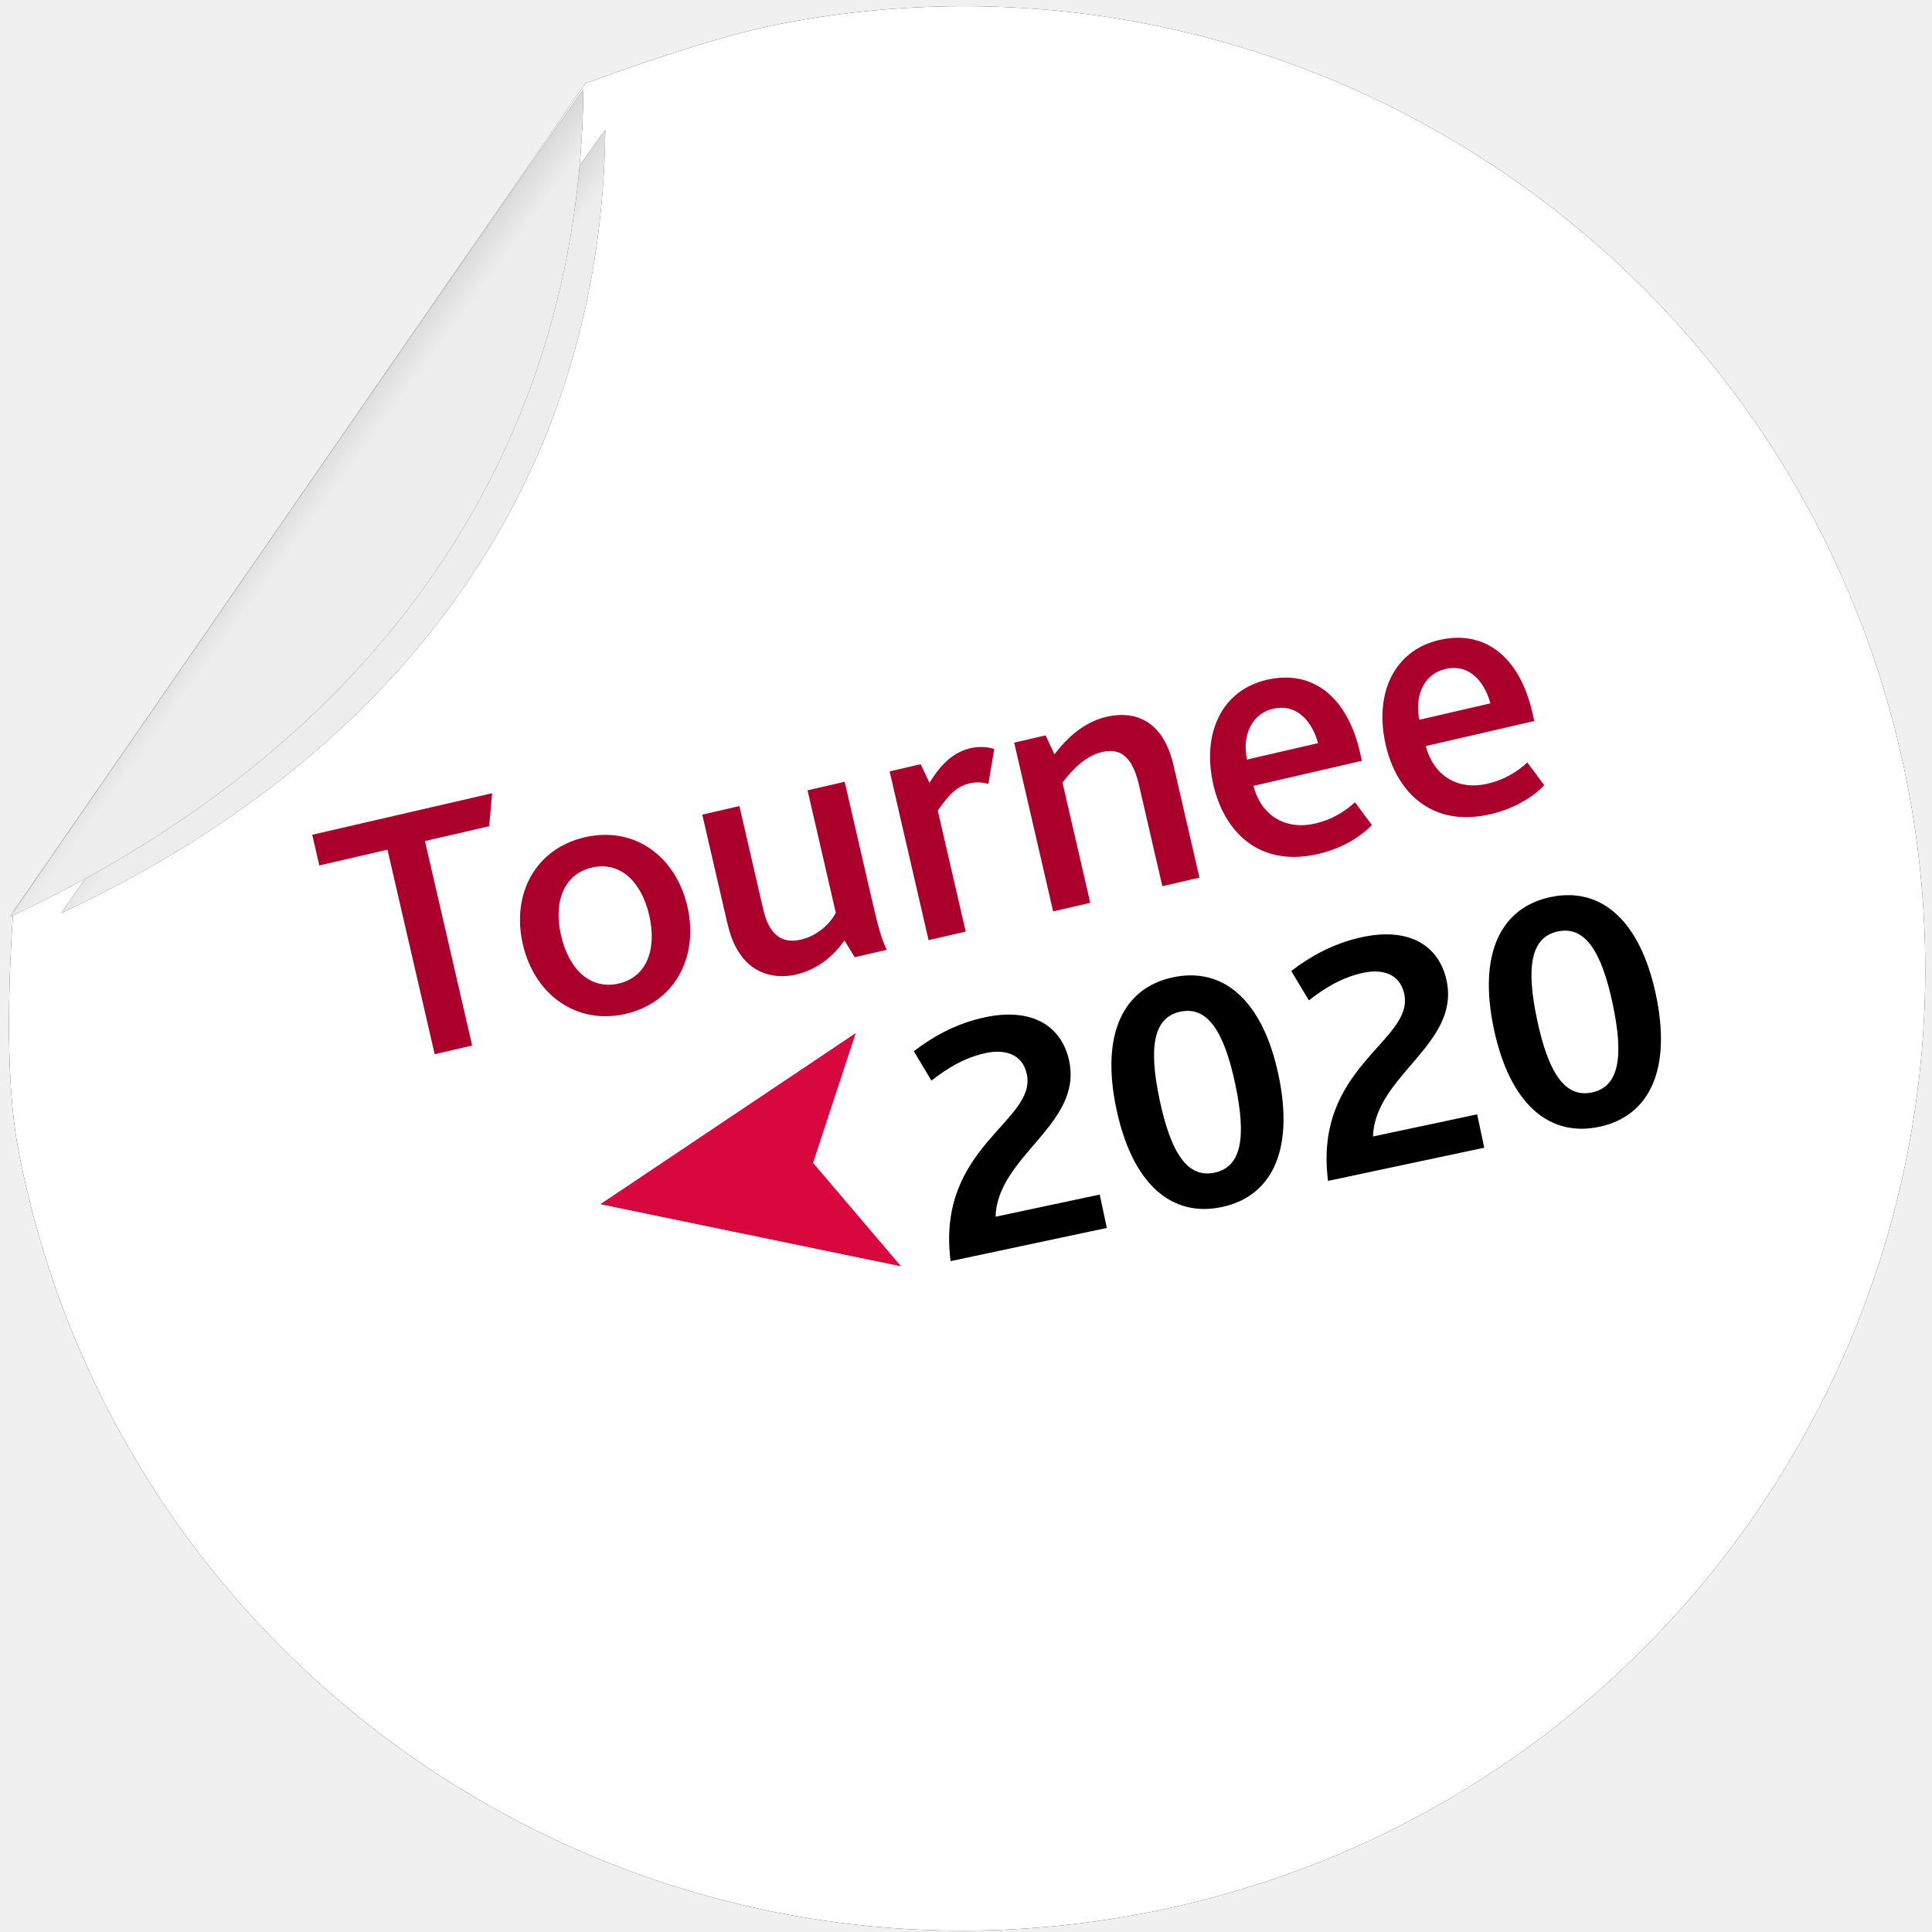
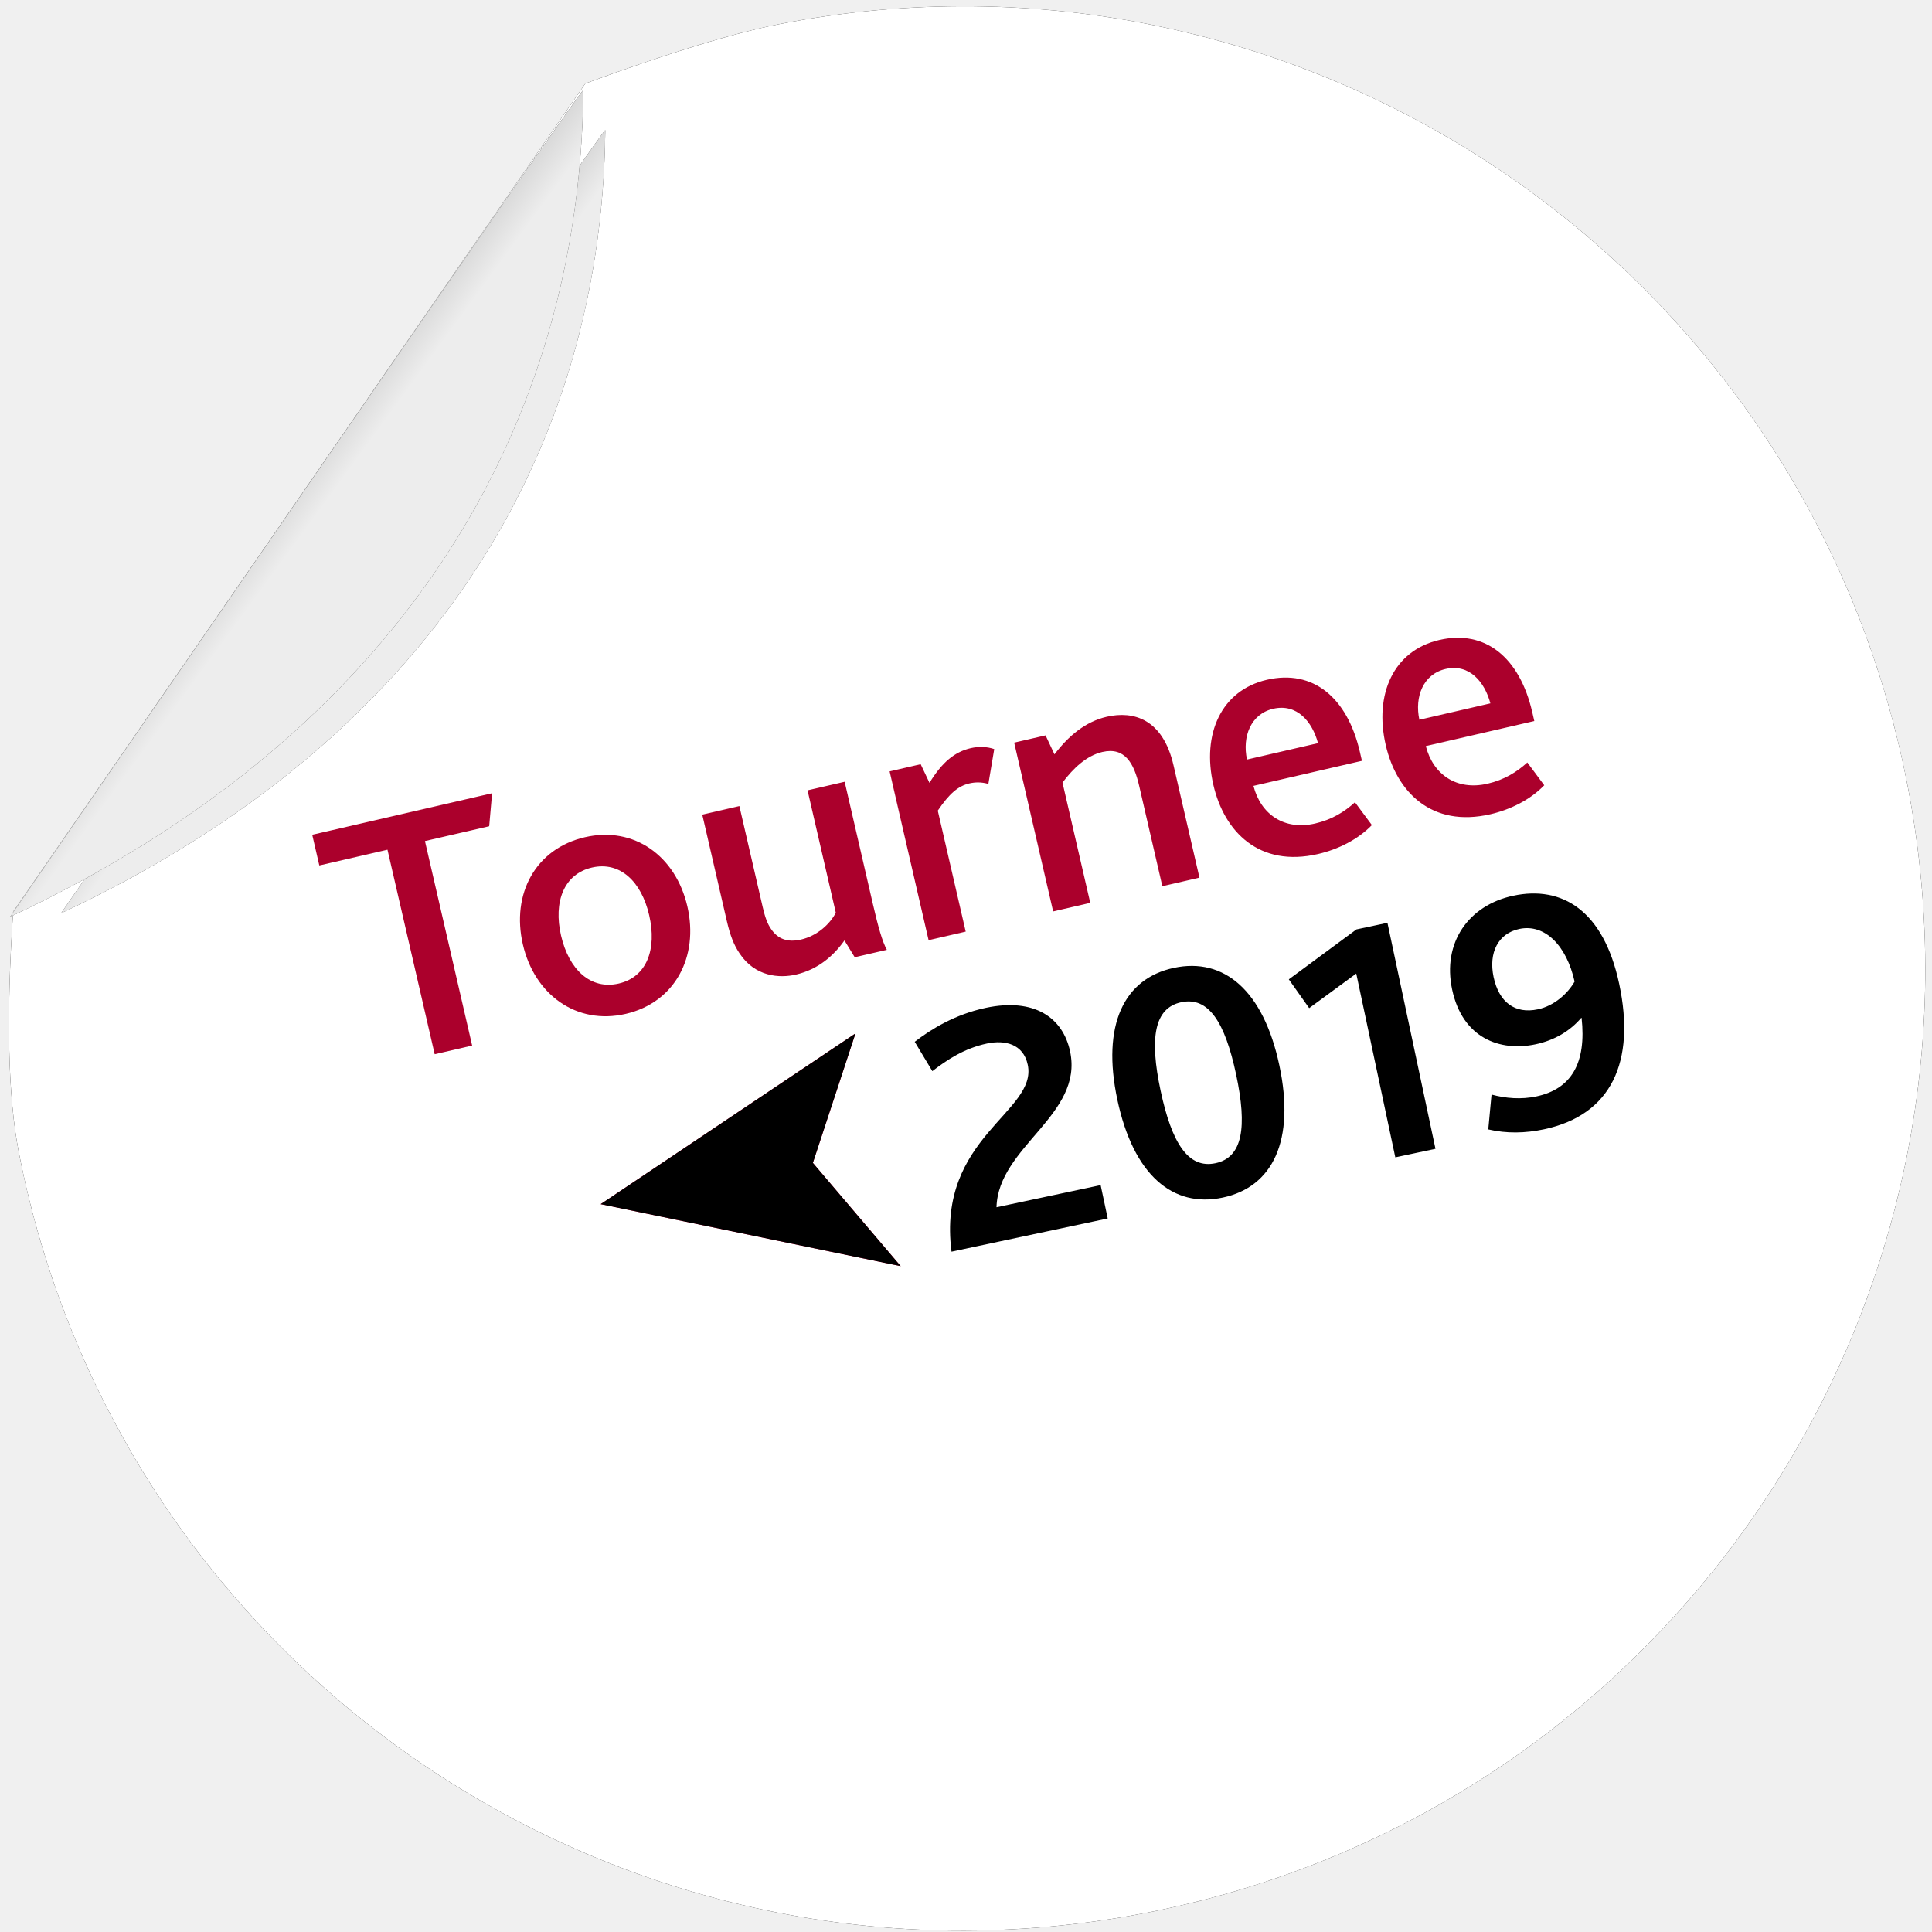
<svg xmlns="http://www.w3.org/2000/svg" width="211px" height="211px" viewBox="0 0 211 211" version="1.1">
  <defs>
    <linearGradient x1="54.455%" y1="50%" x2="32.77%" y2="28.546%" id="linearGradient-1">
      <stop stop-color="#FFFFFF" stop-opacity="0.5" offset="0%" />
      <stop stop-color="#000000" stop-opacity="0.5" offset="100%" />
    </linearGradient>
    <linearGradient x1="54.455%" y1="50%" x2="32.77%" y2="27.37%" id="linearGradient-2">
      <stop stop-color="#FFFFFF" stop-opacity="0.5" offset="0%" />
      <stop stop-color="#000000" stop-opacity="0.5" offset="100%" />
    </linearGradient>
    <linearGradient x1="54.455%" y1="50%" x2="32.77%" y2="28.488%" id="linearGradient-3">
      <stop stop-color="#FFFFFF" stop-opacity="0.5" offset="0%" />
      <stop stop-color="#000000" stop-opacity="0.5" offset="100%" />
    </linearGradient>
    <linearGradient x1="54.455%" y1="50%" x2="32.77%" y2="27.37%" id="linearGradient-4">
      <stop stop-color="#FFFFFF" stop-opacity="0.5" offset="0%" />
      <stop stop-color="#000000" stop-opacity="0.5" offset="100%" />
    </linearGradient>
  </defs>
-   <g id="image-upload" stroke="none" stroke-width="1" fill="none" fill-rule="evenodd">
-     <g id="badge_tour" transform="translate(-18, -18)" fill-rule="nonzero">
-       <g id="Group" transform="translate(123.692, 124.1074) rotate(-11) translate(-123.692, -124.1074) translate(18.19202, 18.60737)">
+   <g id="Page-1" stroke="none" stroke-width="1" fill="none" fill-rule="evenodd">
+     <g id="badge_tour" transform="translate(-18, -18)">
+       <g transform="translate(123.692, 124.1074) rotate(-11) translate(-123.692, -124.1074) translate(18.19202, 18.60737)">
        <g id="Group-7" transform="translate(-0, 0)">
          <g id="Oval-4">
-             <g id="path-1-link" fill="#000000">
+             <g id="path-1-link" fill="#000000" fill-rule="nonzero">
              <path d="M105.065,210.13 C163.091,210.13 210.13,163.091 210.13,105.065 C210.13,47.039 163.091,0 105.065,0 C100.022,0 92.671,0.773 83.011,2.319 L4.405,79.189 C1.468,90.286 0,98.912 0,105.065 C0,163.091 47.039,210.13 105.065,210.13 Z" id="path-1" />
            </g>
            <g id="path-1-link" fill="#FFFFFF">
              <path d="M105.065,210.13 C163.091,210.13 210.13,163.091 210.13,105.065 C210.13,47.039 163.091,0 105.065,0 C100.022,0 92.671,0.773 83.011,2.319 L4.405,79.189 C1.468,90.286 0,98.912 0,105.065 C0,163.091 47.039,210.13 105.065,210.13 Z" id="path-1" />
            </g>
          </g>
          <g id="Oval-4-Copy" transform="translate(9, 7)">
-             <g id="path-4-link" fill="#000000">
+             <g id="path-4-link" fill="#000000" fill-rule="nonzero">
              <path d="M0.529,73.343 C41.588,63.055 67.687,37.174 75.173,0.748 C75.283,0.213 0.529,73.343 0.529,73.343 Z" id="path-4" />
            </g>
            <g id="path-4-link" fill="#DBDBDB">
              <path d="M0.529,73.343 C41.588,63.055 67.687,37.174 75.173,0.748 C75.283,0.213 0.529,73.343 0.529,73.343 Z" id="path-4" />
            </g>
            <g id="path-4-link" fill="url(#linearGradient-2)">
              <path d="M0.529,73.343 C41.588,63.055 67.687,37.174 75.173,0.748 C75.283,0.213 0.529,73.343 0.529,73.343 Z" id="path-4" />
            </g>
          </g>
          <g id="Oval-4-Copy-2" transform="translate(3, 2)">
-             <g id="path-6-link" fill="#000000">
+             <g id="path-6-link" fill="#000000" fill-rule="nonzero">
              <path d="M0.984,77.67 C44.259,66.803 71.768,39.466 79.658,0.991 C79.774,0.425 0.984,77.67 0.984,77.67 Z" id="path-6" />
            </g>
            <g id="path-6-link" fill="#DBDBDB">
              <path d="M0.984,77.67 C44.259,66.803 71.768,39.466 79.658,0.991 C79.774,0.425 0.984,77.67 0.984,77.67 Z" id="path-6" />
            </g>
            <g id="path-6-link" fill="url(#linearGradient-4)">
              <path d="M0.984,77.67 C44.259,66.803 71.768,39.466 79.658,0.991 C79.774,0.425 0.984,77.67 0.984,77.67 Z" id="path-6" />
            </g>
          </g>
        </g>
-         <path d="M114.845,135.479 L114.845,131.755 L103.217,131.755 C104.775,125.295 114.617,123.889 114.617,116.783 C114.617,112.983 111.995,110.209 106.599,110.209 C103.179,110.209 100.291,111.235 98.239,112.223 L99.455,115.757 C101.279,114.883 103.369,114.047 105.915,114.047 C107.929,114.047 109.791,114.921 109.791,117.239 C109.791,122.521 98.429,122.901 97.403,135.479 L114.845,135.479 Z M127.613,135.859 C133.199,135.859 136.657,131.413 136.657,123.015 C136.657,114.655 133.199,110.209 127.613,110.209 C122.027,110.209 118.569,114.655 118.569,123.015 C118.569,131.413 122.027,135.859 127.613,135.859 Z M127.613,132.021 C124.573,132.021 123.395,128.905 123.395,123.015 C123.395,117.163 124.573,114.047 127.613,114.047 C130.653,114.047 131.831,117.163 131.831,123.015 C131.831,128.905 130.653,132.021 127.613,132.021 Z M156.987,135.479 L156.987,131.755 L145.359,131.755 C146.917,125.295 156.759,123.889 156.759,116.783 C156.759,112.983 154.137,110.209 148.741,110.209 C145.321,110.209 142.433,111.235 140.381,112.223 L141.597,115.757 C143.421,114.883 145.511,114.047 148.057,114.047 C150.071,114.047 151.933,114.921 151.933,117.239 C151.933,122.521 140.571,122.901 139.545,135.479 L156.987,135.479 Z M169.755,135.859 C175.341,135.859 178.799,131.413 178.799,123.015 C178.799,114.655 175.341,110.209 169.755,110.209 C164.169,110.209 160.711,114.655 160.711,123.015 C160.711,131.413 164.169,135.859 169.755,135.859 Z M169.755,132.021 C166.715,132.021 165.537,128.905 165.537,123.015 C165.537,117.163 166.715,114.047 169.755,114.047 C172.795,114.047 173.973,117.163 173.973,123.015 C173.973,128.905 172.795,132.021 169.755,132.021 Z" id="2020" fill="#000000" transform="translate(138.1009, 123.0337) rotate(-1) translate(-138.1009, -123.0337) " />
-         <path d="M46.14,101.209 L46.14,78.289 L38.5,78.289 L38.5,74.849 L58.66,74.849 L57.54,78.289 L50.34,78.289 L50.34,101.209 L46.14,101.209 Z M67.46,101.609 C61.94,101.609 58.22,97.329 58.22,91.689 C58.22,86.049 61.9,81.809 67.46,81.809 C72.98,81.809 76.66,86.049 76.66,91.689 C76.66,97.329 72.98,101.609 67.46,101.609 Z M67.46,98.209 C70.62,98.209 72.38,95.489 72.38,91.689 C72.38,87.929 70.62,85.209 67.46,85.209 C64.3,85.209 62.5,87.929 62.5,91.689 C62.5,95.489 64.3,98.209 67.46,98.209 Z M86.54,101.609 C84.7,101.609 82.14,100.849 81.06,97.969 C80.66,96.929 80.5,95.849 80.5,94.169 L80.5,82.289 L84.66,82.289 L84.66,93.609 C84.66,94.689 84.74,95.489 85.02,96.169 C85.5,97.409 86.46,98.009 87.94,98.009 C89.74,98.009 91.38,97.089 92.3,96.009 L92.3,82.289 L96.46,82.289 L96.46,95.969 C96.46,98.569 96.54,100.209 96.82,101.209 L93.22,101.209 L92.54,99.169 C91.02,100.529 89.02,101.609 86.54,101.609 Z M101.5,101.209 L101.5,82.289 L104.98,82.289 L105.46,84.489 C107.3,82.609 108.9,81.809 110.7,81.809 C111.58,81.809 112.5,82.049 113.18,82.489 L111.7,86.049 C110.98,85.649 110.3,85.529 109.7,85.529 C108.42,85.529 107.3,86.129 105.66,87.649 L105.66,101.209 L101.5,101.209 Z M115.46,101.209 L115.46,82.289 L118.98,82.289 L119.46,84.529 C121.42,82.889 123.58,81.809 125.94,81.809 C128.94,81.809 131.86,83.409 131.86,88.609 L131.86,101.209 L127.7,101.209 L127.7,89.929 C127.7,87.449 127.14,85.449 124.62,85.449 C122.86,85.449 121.14,86.449 119.62,87.729 L119.62,101.209 L115.46,101.209 Z M145.06,101.609 C138.46,101.609 135.62,96.929 135.62,91.689 C135.62,85.969 138.78,81.809 143.9,81.809 C149.06,81.809 152.02,85.649 152.02,91.769 L152.02,92.769 L139.86,92.769 C139.94,96.009 142.06,98.289 145.5,98.289 C147.38,98.289 148.9,97.769 150.26,97.009 L151.5,99.849 C149.66,101.049 147.3,101.609 145.06,101.609 Z M139.82,89.809 L147.78,89.809 C147.7,87.409 146.54,85.049 143.86,85.049 C141.34,85.049 139.86,87.249 139.82,89.809 Z M164.38,101.609 C157.78,101.609 154.94,96.929 154.94,91.689 C154.94,85.969 158.1,81.809 163.22,81.809 C168.38,81.809 171.34,85.649 171.34,91.769 L171.34,92.769 L159.18,92.769 C159.26,96.009 161.38,98.289 164.82,98.289 C166.7,98.289 168.22,97.769 169.58,97.009 L170.82,99.849 C168.98,101.049 166.62,101.609 164.38,101.609 Z M159.14,89.809 L167.1,89.809 C167.02,87.409 165.86,85.049 163.18,85.049 C160.66,85.049 159.18,87.249 159.14,89.809 Z" id="Tournee" fill="#AB002C" transform="translate(104.9205, 88.2292) rotate(-2) translate(-104.9205, -88.2292) " />
-         <g id="Path-2" transform="translate(61, 109)" fill="#D8073D">
-           <g id="path-8-link">
+         <path d="M97.698,134.518 C98.724,121.94 110.086,121.56 110.086,116.278 C110.086,113.96 108.224,113.086 106.21,113.086 C103.664,113.086 101.574,113.922 99.75,114.796 L98.534,111.262 C100.586,110.274 103.474,109.248 106.894,109.248 C112.29,109.248 114.912,112.022 114.912,115.822 C114.912,122.928 105.07,124.334 103.512,130.794 L115.14,130.794 L115.14,134.518 L97.698,134.518 Z M127.908,134.898 C122.322,134.898 118.864,130.452 118.864,122.054 C118.864,113.694 122.322,109.248 127.908,109.248 C133.494,109.248 136.952,113.694 136.952,122.054 C136.952,130.452 133.494,134.898 127.908,134.898 Z M127.908,131.06 C130.948,131.06 132.126,127.944 132.126,122.054 C132.126,116.202 130.948,113.086 127.908,113.086 C124.868,113.086 123.69,116.202 123.69,122.054 C123.69,127.944 124.868,131.06 127.908,131.06 Z M147.25,134.518 L147.25,113.998 L141.436,116.62 L139.916,113.086 L148.276,109.286 L151.734,109.286 L151.734,134.518 L147.25,134.518 Z M163.78,134.898 C161.69,134.898 159.676,134.518 157.814,133.644 L158.954,129.996 C160.36,130.718 161.994,131.212 163.704,131.212 C167.618,131.212 169.822,128.78 170.316,123.84 L170.278,123.84 C168.796,124.98 166.934,125.626 164.806,125.626 C160.816,125.626 157.13,123.308 157.13,117.874 C157.13,112.668 160.778,109.248 165.794,109.248 C171.228,109.248 175.104,112.858 175.104,121.066 C175.104,129.768 171.304,134.898 163.78,134.898 Z M165.832,121.94 C167.694,121.94 169.404,120.914 170.392,119.812 C170.354,115.784 168.53,112.934 165.68,112.934 C163.324,112.934 161.842,114.758 161.842,117.494 C161.842,120.306 163.286,121.94 165.832,121.94 Z" id="2019" fill="#000000" fill-rule="nonzero" transform="translate(136.401, 122.0732) rotate(-1) translate(-136.401, -122.0732) " />
+         <path d="M46.14,101.209 L46.14,78.289 L38.5,78.289 L38.5,74.849 L58.66,74.849 L57.54,78.289 L50.34,78.289 L50.34,101.209 L46.14,101.209 Z M67.46,101.609 C61.94,101.609 58.22,97.329 58.22,91.689 C58.22,86.049 61.9,81.809 67.46,81.809 C72.98,81.809 76.66,86.049 76.66,91.689 C76.66,97.329 72.98,101.609 67.46,101.609 Z M67.46,98.209 C70.62,98.209 72.38,95.489 72.38,91.689 C72.38,87.929 70.62,85.209 67.46,85.209 C64.3,85.209 62.5,87.929 62.5,91.689 C62.5,95.489 64.3,98.209 67.46,98.209 Z M86.54,101.609 C84.7,101.609 82.14,100.849 81.06,97.969 C80.66,96.929 80.5,95.849 80.5,94.169 L80.5,82.289 L84.66,82.289 L84.66,93.609 C84.66,94.689 84.74,95.489 85.02,96.169 C85.5,97.409 86.46,98.009 87.94,98.009 C89.74,98.009 91.38,97.089 92.3,96.009 L92.3,82.289 L96.46,82.289 L96.46,95.969 C96.46,98.569 96.54,100.209 96.82,101.209 L93.22,101.209 L92.54,99.169 C91.02,100.529 89.02,101.609 86.54,101.609 Z M101.5,101.209 L101.5,82.289 L104.98,82.289 L105.46,84.489 C107.3,82.609 108.9,81.809 110.7,81.809 C111.58,81.809 112.5,82.049 113.18,82.489 L111.7,86.049 C110.98,85.649 110.3,85.529 109.7,85.529 C108.42,85.529 107.3,86.129 105.66,87.649 L105.66,101.209 L101.5,101.209 Z M115.46,101.209 L115.46,82.289 L118.98,82.289 L119.46,84.529 C121.42,82.889 123.58,81.809 125.94,81.809 C128.94,81.809 131.86,83.409 131.86,88.609 L131.86,101.209 L127.7,101.209 L127.7,89.929 C127.7,87.449 127.14,85.449 124.62,85.449 C122.86,85.449 121.14,86.449 119.62,87.729 L119.62,101.209 L115.46,101.209 Z M145.06,101.609 C138.46,101.609 135.62,96.929 135.62,91.689 C135.62,85.969 138.78,81.809 143.9,81.809 C149.06,81.809 152.02,85.649 152.02,91.769 L152.02,92.769 L139.86,92.769 C139.94,96.009 142.06,98.289 145.5,98.289 C147.38,98.289 148.9,97.769 150.26,97.009 L151.5,99.849 C149.66,101.049 147.3,101.609 145.06,101.609 Z M139.82,89.809 L147.78,89.809 C147.7,87.409 146.54,85.049 143.86,85.049 C141.34,85.049 139.86,87.249 139.82,89.809 Z M164.38,101.609 C157.78,101.609 154.94,96.929 154.94,91.689 C154.94,85.969 158.1,81.809 163.22,81.809 C168.38,81.809 171.34,85.649 171.34,91.769 L171.34,92.769 L159.18,92.769 C159.26,96.009 161.38,98.289 164.82,98.289 C166.7,98.289 168.22,97.769 169.58,97.009 L170.82,99.849 C168.98,101.049 166.62,101.609 164.38,101.609 Z M159.14,89.809 L167.1,89.809 C167.02,87.409 165.86,85.049 163.18,85.049 C160.66,85.049 159.18,87.249 159.14,89.809 Z" id="Tournee" fill="#AB002C" fill-rule="nonzero" transform="translate(104.9205, 88.2292) rotate(-2) translate(-104.9205, -88.2292) " />
+         <g id="Path-2" transform="translate(61, 109)">
+           <g id="path-8-link" fill="#D8073D">
            <polygon id="path-8" points="0.3 13.784 31.173 26.684 23.909 13.784 31.173 0.791" />
          </g>
-           <g id="path-8-link">
+           <g id="path-8-link" fill="#000000" fill-rule="nonzero">
            <polygon id="path-8" points="0.3 13.784 31.173 26.684 23.909 13.784 31.173 0.791" />
          </g>
        </g>
      </g>
    </g>
  </g>
</svg>
